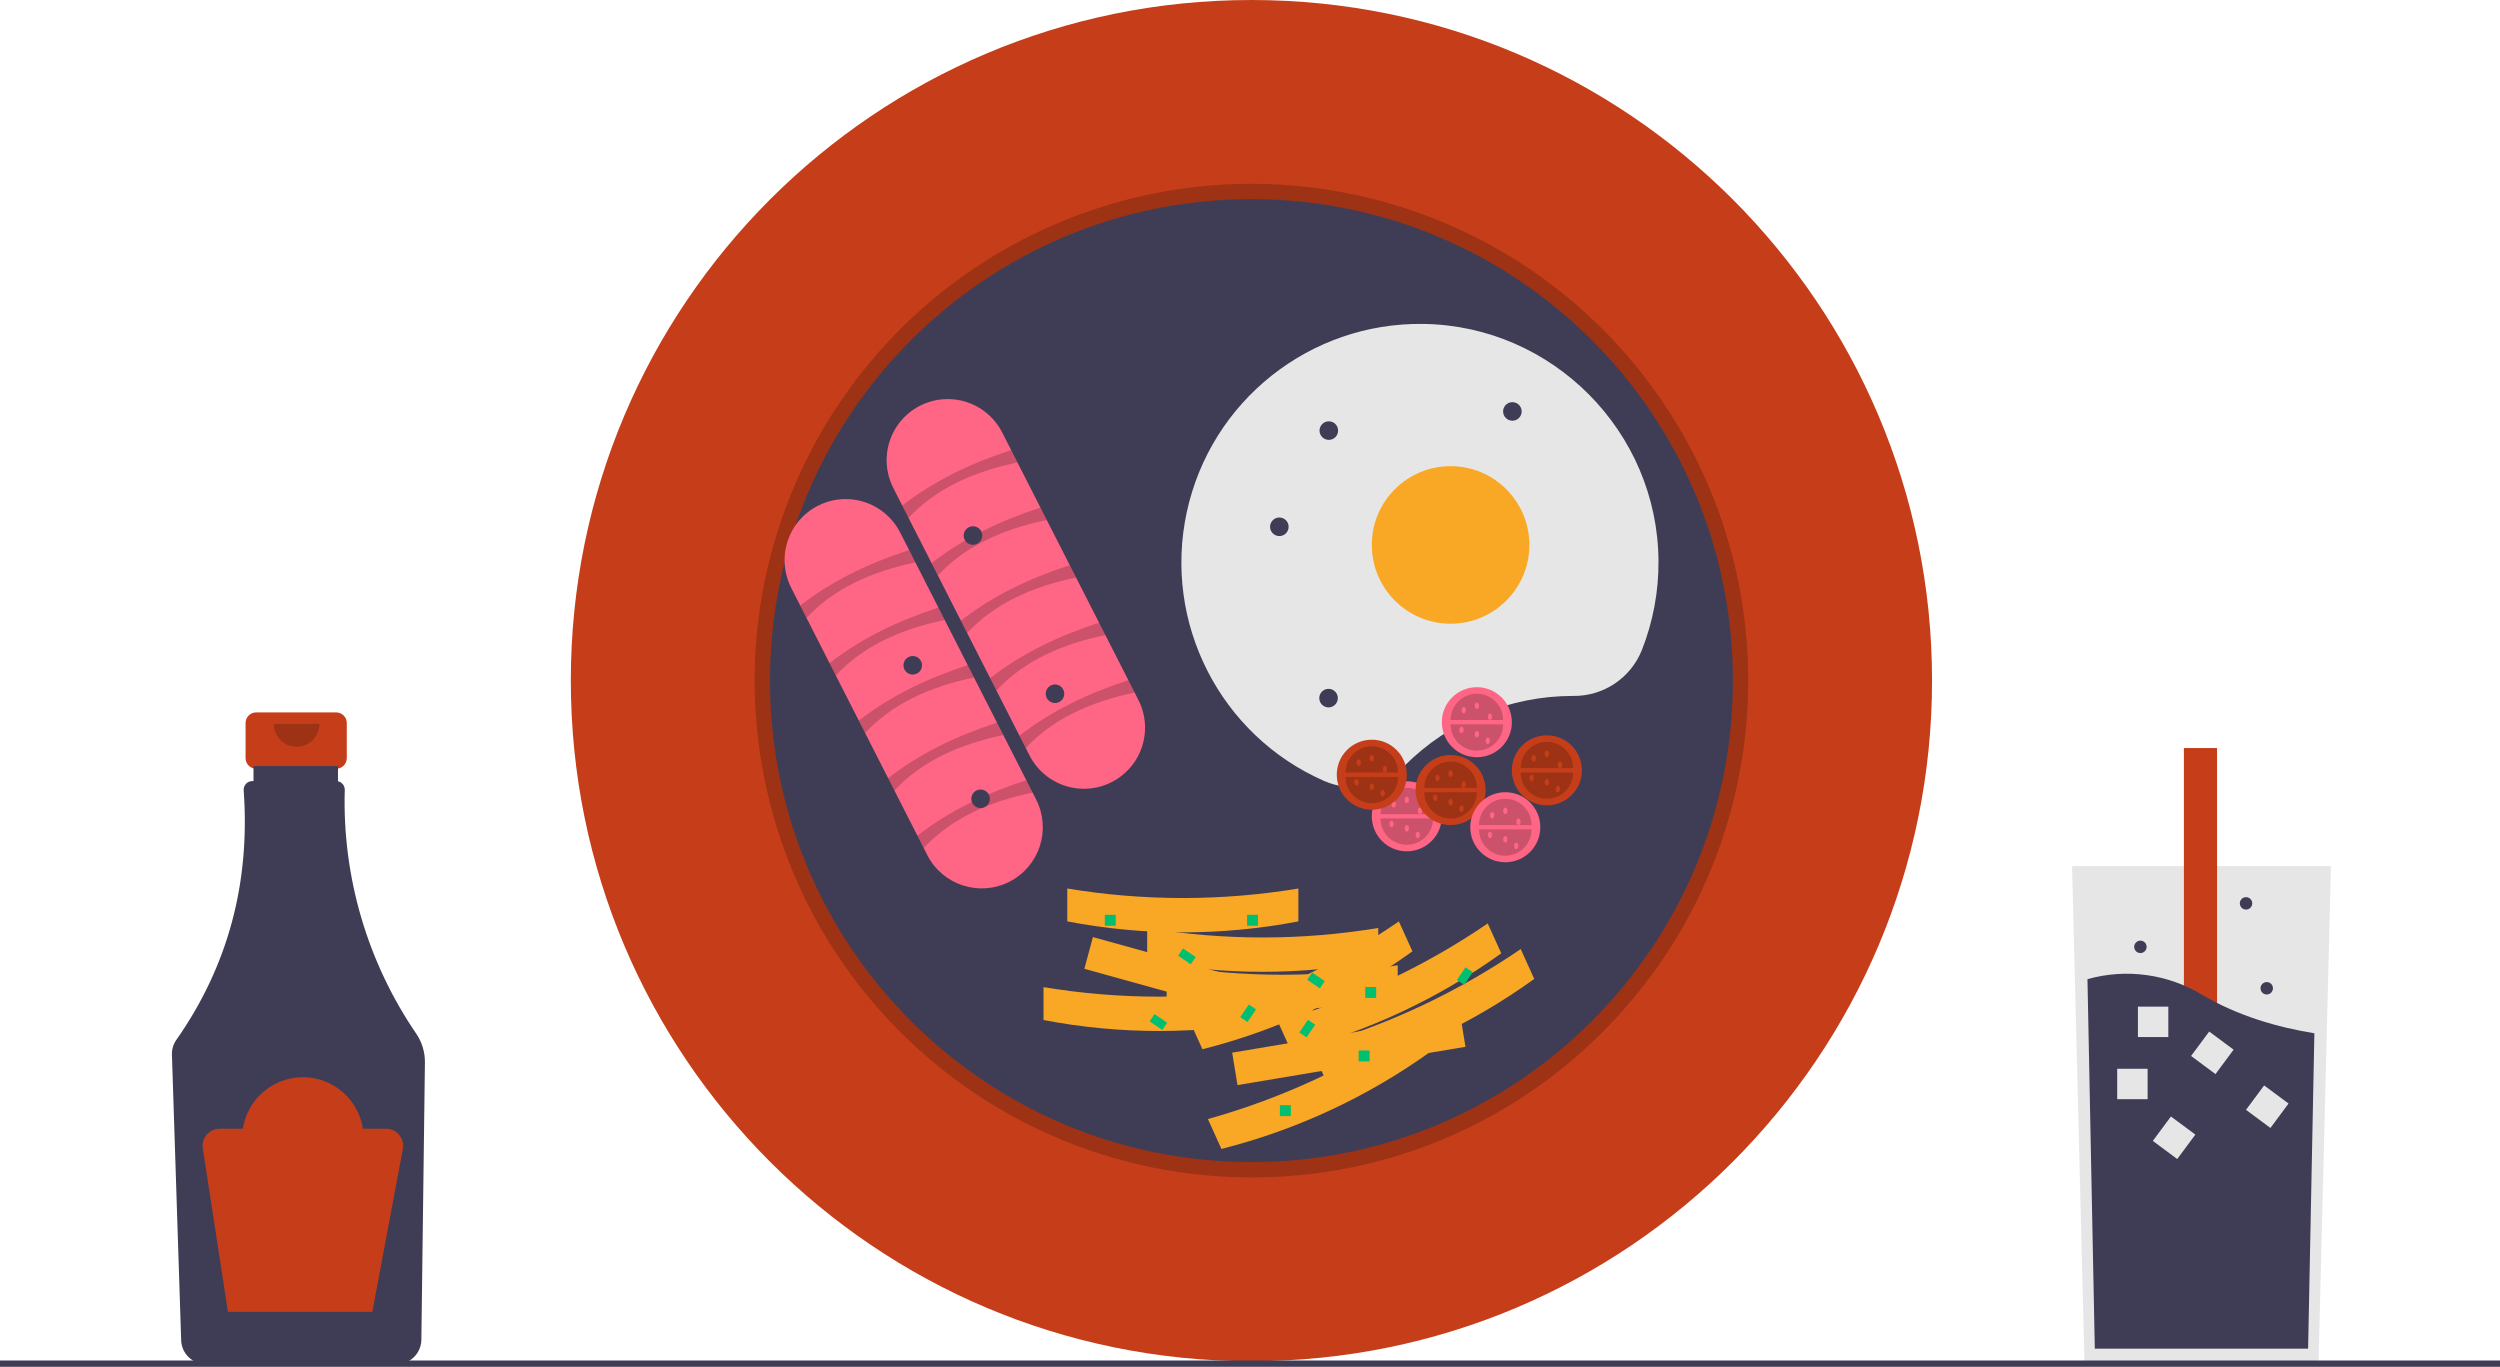
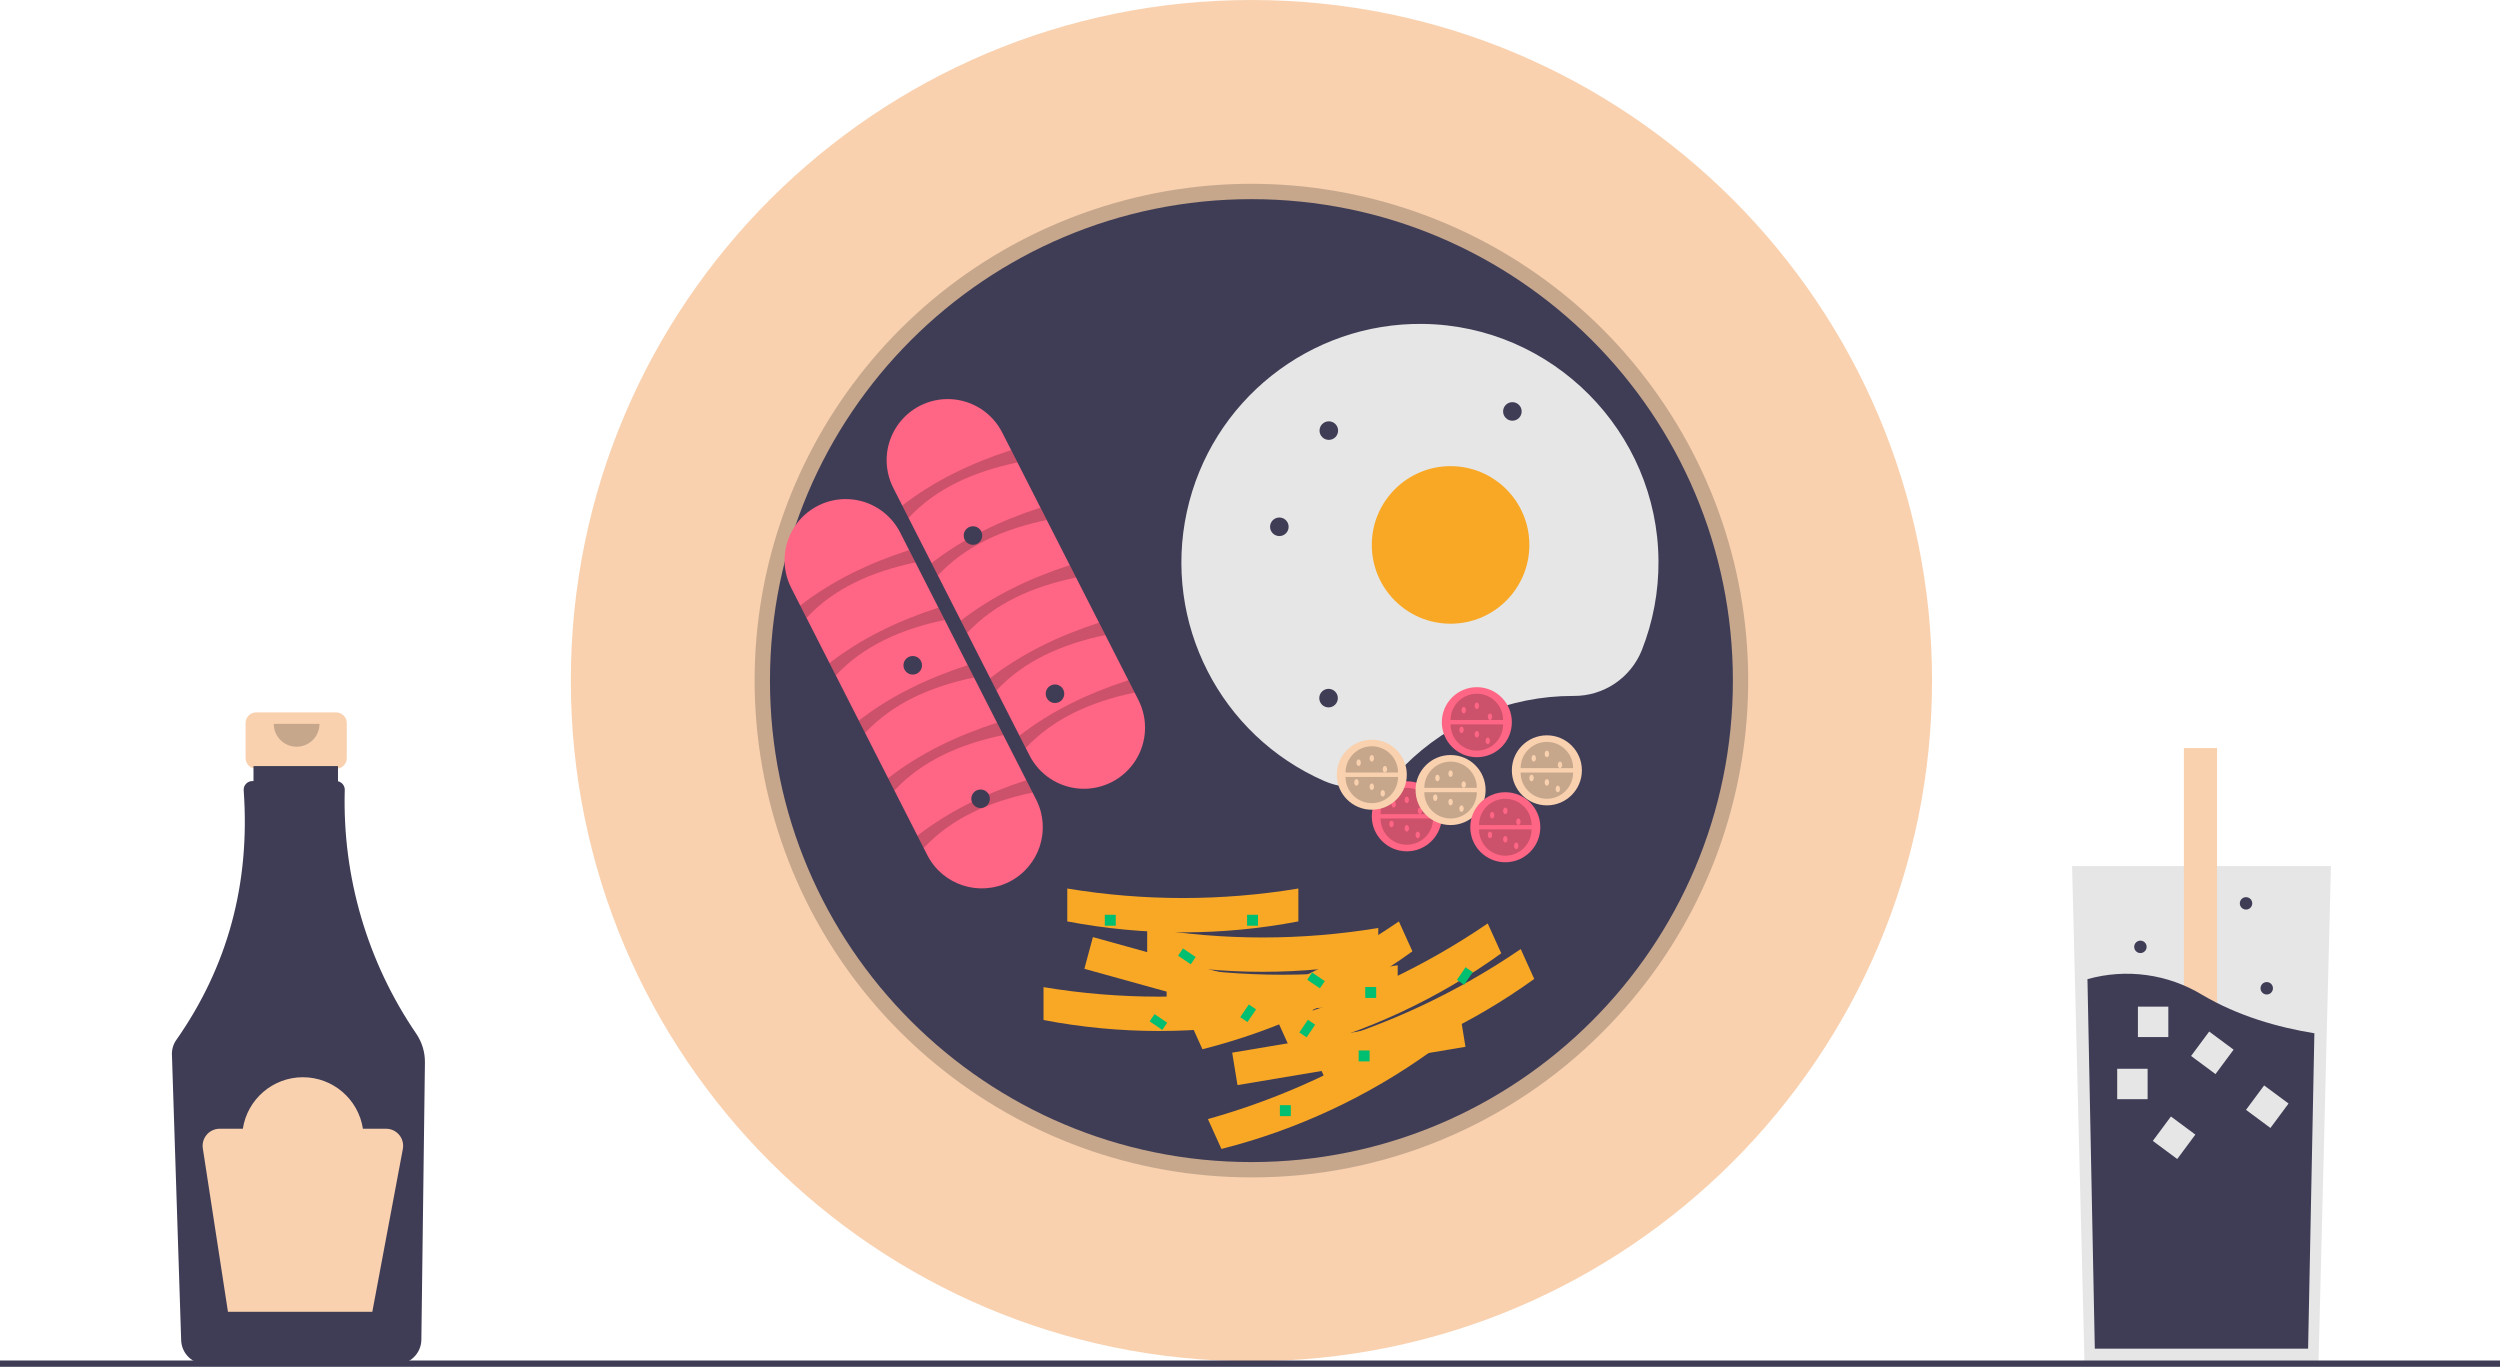
<svg xmlns="http://www.w3.org/2000/svg" width="888" height="485.489" viewBox="0 0 888 485.489" role="img" artist="Katerina Limpitsouni" source="https://undraw.co/">
-   <path d="M275.412,460.3H246.993a3.768,3.768,0,0,0-3.768,3.768v12.474a3.768,3.768,0,0,0,3.768,3.768h4.709V499h19V480.31h4.709a3.768,3.768,0,0,0,3.768-3.768V464.068A3.768,3.768,0,0,0,275.412,460.3Z" transform="translate(-156 -207.2555)" fill="#c63e19" />
+   <path d="M275.412,460.3H246.993a3.768,3.768,0,0,0-3.768,3.768v12.474a3.768,3.768,0,0,0,3.768,3.768h4.709V499h19V480.31h4.709a3.768,3.768,0,0,0,3.768-3.768V464.068A3.768,3.768,0,0,0,275.412,460.3Z" transform="translate(-156 -207.2555)" fill="#f9d1af" />
  <path d="M303.877,574.461a146.105,146.105,0,0,1-25.418-86.624,3.081,3.081,0,0,0-2.405-3.075V479.372H246.039v5.315h-.414a3.08,3.08,0,0,0-3.067,3.308q3.547,49.442-23.954,88.677a8.487,8.487,0,0,0-1.536,5.144l3.282,101.518a8.788,8.788,0,0,0,8.713,8.482h67.887a8.791,8.791,0,0,0,8.718-8.632l1.265-98.566A17.789,17.789,0,0,0,303.877,574.461Z" transform="translate(-156 -207.2555)" fill="#3f3d56" />
  <path d="M269.488,464.365a8.129,8.129,0,0,1-16.258,0" transform="translate(-156 -207.2555)" opacity="0.2" />
-   <path d="M293.13,608.182h-8.221a21.576,21.576,0,0,0-42.649,0h-8.221a6.067,6.067,0,0,0-5.996,6.989l8.929,58.041h51.274l10.846-57.846A6.067,6.067,0,0,0,293.13,608.182Z" transform="translate(-156 -207.2555)" fill="#c63e19" />
+   <path d="M293.13,608.182h-8.221a21.576,21.576,0,0,0-42.649,0h-8.221a6.067,6.067,0,0,0-5.996,6.989l8.929,58.041h51.274l10.846-57.846A6.067,6.067,0,0,0,293.13,608.182Z" transform="translate(-156 -207.2555)" fill="#f9d1af" />
  <polygon points="827.952 307.634 825.98 386.448 823.538 484.181 740.414 484.181 737.552 369.675 736 307.634 827.952 307.634" fill="#e6e6e6" />
-   <rect x="775.723" y="265.704" width="11.77" height="155.95" fill="#c63e19" />
+   <rect x="775.723" y="265.704" width="11.77" height="155.95" fill="#f9d1af" />
  <path d="M978.067,574.275l-2.226,112.02H900.074l-2.608-131.244a51.634,51.634,0,0,1,40.827,5.615C950.952,568.154,965.173,572.184,978.067,574.275Z" transform="translate(-156 -207.2555)" fill="#3f3d56" />
  <rect x="752.031" y="379.63" width="10.8" height="10.8" fill="#e6e6e6" />
  <rect x="759.387" y="357.562" width="10.8" height="10.8" fill="#e6e6e6" />
  <rect x="936.424" y="575.816" width="10.8" height="10.8" transform="translate(375.5752 -653.9211) rotate(36.56259)" fill="#e6e6e6" />
  <rect x="955.937" y="594.951" width="10.8" height="10.8" transform="translate(390.8143 -661.7792) rotate(36.56259)" fill="#e6e6e6" />
  <rect x="922.834" y="605.986" width="10.8" height="10.8" transform="translate(390.873 -639.8885) rotate(36.56259)" fill="#e6e6e6" />
  <circle cx="805.148" cy="351.035" r="2.207" fill="#3f3d56" />
  <circle cx="760.275" cy="336.323" r="2.207" fill="#3f3d56" />
  <circle cx="797.792" cy="320.875" r="2.207" fill="#3f3d56" />
-   <circle cx="444.508" cy="241.754" r="241.754" fill="#c63e19" />
+   <circle cx="444.508" cy="241.754" r="241.754" fill="#f9d1af" />
  <path d="M600.508,625.467a176.456,176.456,0,1,1,124.774-51.683A175.304,175.304,0,0,1,600.508,625.467Zm0-342.031c-91.298,0-165.574,74.276-165.574,165.574,0,91.298,74.276,165.574,165.574,165.574,91.298,0,165.574-74.277,165.574-165.574C766.082,357.711,691.806,283.435,600.508,283.435Z" transform="translate(-156 -207.2555)" opacity="0.2" />
  <circle cx="444.508" cy="241.754" r="171.016" fill="#3f3d56" />
  <path d="M473.327,380.627a21.704,21.704,0,1,1,38.681-19.698l48.316,94.878a21.704,21.704,0,1,1-38.681,19.698Z" transform="translate(-156 -207.2555)" fill="#ff6584" />
  <path d="M478.717,391.21l-2.23-4.379c11.129-8.647,24.198-15.007,38.681-19.698l2.23,4.379C501.722,374.776,488.386,380.817,478.717,391.21Z" transform="translate(-156 -207.2555)" opacity="0.2" />
  <path d="M489.123,411.645l-2.23-4.379c11.129-8.647,24.198-15.007,38.681-19.698l2.23,4.379C512.129,395.211,498.793,401.252,489.123,411.645Z" transform="translate(-156 -207.2555)" opacity="0.2" />
  <path d="M499.53,432.081l-2.23-4.379c11.129-8.647,24.198-15.007,38.681-19.698l2.23,4.379C522.535,415.647,509.199,421.688,499.53,432.081Z" transform="translate(-156 -207.2555)" opacity="0.2" />
  <path d="M509.936,452.516l-2.23-4.379c11.129-8.647,24.198-15.007,38.681-19.698l2.23,4.379C532.942,436.082,519.606,442.123,509.936,452.516Z" transform="translate(-156 -207.2555)" opacity="0.2" />
  <path d="M520.343,472.951l-2.23-4.379c11.129-8.647,24.198-15.007,38.681-19.698l2.23,4.379C543.349,456.517,530.013,462.558,520.343,472.951Z" transform="translate(-156 -207.2555)" opacity="0.2" />
  <path d="M437.079,416.146a21.704,21.704,0,1,1,38.681-19.698l48.316,94.878a21.704,21.704,0,0,1-38.681,19.698Z" transform="translate(-156 -207.2555)" fill="#ff6584" />
  <path d="M442.468,426.729l-2.23-4.379c11.129-8.647,24.198-15.007,38.681-19.698l2.23,4.379C465.474,410.295,452.138,416.336,442.468,426.729Z" transform="translate(-156 -207.2555)" opacity="0.2" />
  <path d="M452.875,447.164l-2.23-4.379c11.129-8.647,24.198-15.007,38.681-19.698l2.23,4.379C475.881,430.73,462.544,436.771,452.875,447.164Z" transform="translate(-156 -207.2555)" opacity="0.2" />
  <path d="M463.281,467.6l-2.23-4.379c11.129-8.647,24.198-15.007,38.681-19.698l2.23,4.379C486.287,451.166,472.951,457.207,463.281,467.6Z" transform="translate(-156 -207.2555)" opacity="0.2" />
  <path d="M473.688,488.035l-2.23-4.379c11.129-8.647,24.198-15.007,38.681-19.698l2.23,4.379C496.694,471.601,483.358,477.642,473.688,488.035Z" transform="translate(-156 -207.2555)" opacity="0.2" />
  <path d="M484.095,508.47l-2.23-4.379c11.129-8.647,24.198-15.007,38.681-19.698l2.23,4.379C507.1,492.036,493.764,498.077,484.095,508.47Z" transform="translate(-156 -207.2555)" opacity="0.2" />
  <path d="M714.778,454.451l.153 0a25.888,25.888,0,0,0,24.239-16.236,84.503,84.503,0,0,0,5.923-31.694c-.271-45.911-37.622-83.575-83.529-84.21a84.744,84.744,0,0,0-35.277,162.32,25.667,25.667,0,0,0,28.506-5.286A84.458,84.458,0,0,1,714.778,454.451Z" transform="translate(-156 -207.2555)" fill="#e6e6e6" />
  <circle cx="515.246" cy="193.559" r="27.984" fill="#f9a825" />
  <circle cx="454.426" cy="187.115" r="3.297" fill="#3f3d56" />
  <circle cx="345.598" cy="190.225" r="3.297" fill="#3f3d56" />
  <circle cx="471.996" cy="152.949" r="3.297" fill="#3f3d56" />
  <circle cx="471.902" cy="247.973" r="3.297" fill="#3f3d56" />
  <circle cx="537.199" cy="146.141" r="3.297" fill="#3f3d56" />
  <circle cx="324.207" cy="236.313" r="3.297" fill="#3f3d56" />
  <circle cx="348.305" cy="283.731" r="3.297" fill="#3f3d56" />
  <circle cx="499.7" cy="289.949" r="12.438" fill="#ff6584" />
  <path d="M665.028,497.982a9.328,9.328,0,0,1-18.656,0" transform="translate(-156 -207.2555)" opacity="0.2" />
  <path d="M646.371,496.428a9.328,9.328,0,0,1,18.656,0" transform="translate(-156 -207.2555)" opacity="0.2" />
  <ellipse cx="495.035" cy="285.674" rx="0.777" ry="1.166" fill="#ff6584" />
  <ellipse cx="499.7" cy="284.119" rx="0.777" ry="1.166" fill="#ff6584" />
  <ellipse cx="499.7" cy="294.225" rx="0.777" ry="1.166" fill="#ff6584" />
  <ellipse cx="504.364" cy="288.006" rx="0.777" ry="1.166" fill="#ff6584" />
  <ellipse cx="503.586" cy="296.557" rx="0.777" ry="1.166" fill="#ff6584" />
  <ellipse cx="494.258" cy="292.67" rx="0.777" ry="1.166" fill="#ff6584" />
  <circle cx="524.575" cy="256.524" r="12.438" fill="#ff6584" />
  <path d="M689.903,464.556a9.328,9.328,0,0,1-18.656,0" transform="translate(-156 -207.2555)" opacity="0.2" />
  <path d="M671.246,463.002a9.328,9.328,0,0,1,18.656,0" transform="translate(-156 -207.2555)" opacity="0.2" />
  <ellipse cx="519.91" cy="252.248" rx="0.777" ry="1.166" fill="#ff6584" />
  <ellipse cx="524.575" cy="250.693" rx="0.777" ry="1.166" fill="#ff6584" />
  <ellipse cx="524.575" cy="260.799" rx="0.777" ry="1.166" fill="#ff6584" />
  <ellipse cx="529.239" cy="254.58" rx="0.777" ry="1.166" fill="#ff6584" />
  <ellipse cx="528.461" cy="263.131" rx="0.777" ry="1.166" fill="#ff6584" />
  <ellipse cx="519.133" cy="259.244" rx="0.777" ry="1.166" fill="#ff6584" />
-   <circle cx="549.45" cy="273.625" r="12.438" fill="#c63e19" />
+   <circle cx="549.45" cy="273.625" r="12.438" fill="#f9d1af" />
  <path d="M714.778,481.658a9.328,9.328,0,0,1-18.656,0" transform="translate(-156 -207.2555)" opacity="0.2" />
  <path d="M696.121,480.103a9.328,9.328,0,0,1,18.656,0" transform="translate(-156 -207.2555)" opacity="0.2" />
-   <ellipse cx="544.785" cy="269.35" rx="0.777" ry="1.166" fill="#c63e19" />
-   <ellipse cx="549.45" cy="267.795" rx="0.777" ry="1.166" fill="#c63e19" />
-   <ellipse cx="549.45" cy="277.901" rx="0.777" ry="1.166" fill="#c63e19" />
-   <ellipse cx="554.114" cy="271.682" rx="0.777" ry="1.166" fill="#c63e19" />
-   <ellipse cx="553.336" cy="280.233" rx="0.777" ry="1.166" fill="#c63e19" />
-   <ellipse cx="544.008" cy="276.346" rx="0.777" ry="1.166" fill="#c63e19" />
-   <circle cx="487.262" cy="275.18" r="12.438" fill="#c63e19" />
+   <ellipse cx="544.785" cy="269.35" rx="0.777" ry="1.166" fill="#f9d1af" />
+   <ellipse cx="549.45" cy="267.795" rx="0.777" ry="1.166" fill="#f9d1af" />
+   <ellipse cx="549.45" cy="277.901" rx="0.777" ry="1.166" fill="#f9d1af" />
+   <ellipse cx="554.114" cy="271.682" rx="0.777" ry="1.166" fill="#f9d1af" />
+   <ellipse cx="553.336" cy="280.233" rx="0.777" ry="1.166" fill="#f9d1af" />
+   <ellipse cx="544.008" cy="276.346" rx="0.777" ry="1.166" fill="#f9d1af" />
+   <circle cx="487.262" cy="275.18" r="12.438" fill="#f9d1af" />
  <path d="M652.59,483.213a9.328,9.328,0,0,1-18.656,0" transform="translate(-156 -207.2555)" opacity="0.2" />
  <path d="M633.934,481.658a9.328,9.328,0,0,1,18.656,0" transform="translate(-156 -207.2555)" opacity="0.2" />
-   <ellipse cx="482.598" cy="270.904" rx="0.777" ry="1.166" fill="#c63e19" />
-   <ellipse cx="487.262" cy="269.35" rx="0.777" ry="1.166" fill="#c63e19" />
-   <ellipse cx="487.262" cy="279.455" rx="0.777" ry="1.166" fill="#c63e19" />
-   <ellipse cx="491.926" cy="273.236" rx="0.777" ry="1.166" fill="#c63e19" />
-   <ellipse cx="491.149" cy="281.787" rx="0.777" ry="1.166" fill="#c63e19" />
-   <ellipse cx="481.821" cy="277.901" rx="0.777" ry="1.166" fill="#c63e19" />
-   <circle cx="515.246" cy="280.621" r="12.438" fill="#c63e19" />
+   <ellipse cx="482.598" cy="270.904" rx="0.777" ry="1.166" fill="#f9d1af" />
+   <ellipse cx="487.262" cy="269.35" rx="0.777" ry="1.166" fill="#f9d1af" />
+   <ellipse cx="487.262" cy="279.455" rx="0.777" ry="1.166" fill="#f9d1af" />
+   <ellipse cx="491.926" cy="273.236" rx="0.777" ry="1.166" fill="#f9d1af" />
+   <ellipse cx="491.149" cy="281.787" rx="0.777" ry="1.166" fill="#f9d1af" />
+   <ellipse cx="481.821" cy="277.901" rx="0.777" ry="1.166" fill="#f9d1af" />
+   <circle cx="515.246" cy="280.621" r="12.438" fill="#f9d1af" />
  <path d="M680.575,488.654a9.328,9.328,0,1,1-18.656,0" transform="translate(-156 -207.2555)" opacity="0.2" />
  <path d="M661.918,487.099a9.328,9.328,0,1,1,18.656,0" transform="translate(-156 -207.2555)" opacity="0.2" />
-   <ellipse cx="510.582" cy="276.346" rx="0.777" ry="1.166" fill="#c63e19" />
-   <ellipse cx="515.246" cy="274.791" rx="0.777" ry="1.166" fill="#c63e19" />
-   <ellipse cx="515.246" cy="284.897" rx="0.777" ry="1.166" fill="#c63e19" />
-   <ellipse cx="519.91" cy="278.678" rx="0.777" ry="1.166" fill="#c63e19" />
-   <ellipse cx="519.133" cy="287.229" rx="0.777" ry="1.166" fill="#c63e19" />
-   <ellipse cx="509.805" cy="283.342" rx="0.777" ry="1.166" fill="#c63e19" />
+   <ellipse cx="510.582" cy="276.346" rx="0.777" ry="1.166" fill="#f9d1af" />
+   <ellipse cx="515.246" cy="274.791" rx="0.777" ry="1.166" fill="#f9d1af" />
+   <ellipse cx="515.246" cy="284.897" rx="0.777" ry="1.166" fill="#f9d1af" />
+   <ellipse cx="519.91" cy="278.678" rx="0.777" ry="1.166" fill="#f9d1af" />
+   <ellipse cx="519.133" cy="287.229" rx="0.777" ry="1.166" fill="#f9d1af" />
+   <ellipse cx="509.805" cy="283.342" rx="0.777" ry="1.166" fill="#f9d1af" />
  <circle cx="534.68" cy="293.836" r="12.438" fill="#ff6584" />
  <path d="M700.008,501.869a9.328,9.328,0,1,1-18.656,0" transform="translate(-156 -207.2555)" opacity="0.2" />
  <path d="M681.352,500.314a9.328,9.328,0,1,1,18.656,0" transform="translate(-156 -207.2555)" opacity="0.2" />
  <ellipse cx="530.016" cy="289.561" rx="0.777" ry="1.166" fill="#ff6584" />
  <ellipse cx="534.68" cy="288.006" rx="0.777" ry="1.166" fill="#ff6584" />
  <ellipse cx="534.68" cy="298.111" rx="0.777" ry="1.166" fill="#ff6584" />
  <ellipse cx="539.344" cy="291.893" rx="0.777" ry="1.166" fill="#ff6584" />
  <ellipse cx="538.567" cy="300.443" rx="0.777" ry="1.166" fill="#ff6584" />
  <ellipse cx="529.239" cy="296.557" rx="0.777" ry="1.166" fill="#ff6584" />
  <circle cx="374.734" cy="246.418" r="3.297" fill="#3f3d56" />
  <polygon points="464.345 366.08 385.17 344.123 388.203 332.857 467.378 354.815 464.345 366.08" fill="#f9a825" />
  <path d="M608.738,569.57a218.268,218.268,0,0,1-82.078,0V557.892a250.991,250.991,0,0,0,82.078,0Z" transform="translate(-156 -207.2555)" fill="#f9a825" />
  <path d="M617.176,534.536a218.268,218.268,0,0,1-82.078,0V522.857a250.992,250.992,0,0,0,82.078,0Z" transform="translate(-156 -207.2555)" fill="#f9a825" />
  <path d="M645.558,548.549a218.268,218.268,0,0,1-82.078,0v-11.678a250.992,250.992,0,0,0,82.078,0Z" transform="translate(-156 -207.2555)" fill="#f9a825" />
  <path d="M652.462,561.785a218.268,218.268,0,0,1-82.078,0v-11.678a250.992,250.992,0,0,0,82.078,0Z" transform="translate(-156 -207.2555)" fill="#f9a825" />
  <polygon points="520.531 371.824 439.554 385.426 437.676 373.904 518.652 360.302 520.531 371.824" fill="#f9a825" />
  <path d="M664.435,580.577a219.97,219.97,0,0,1-74.58,34.784l-4.804-10.612a252.954,252.954,0,0,0,74.58-34.784Z" transform="translate(-156 -207.2555)" fill="#f9a825" />
  <path d="M657.689,545.166a219.97,219.97,0,0,1-74.58,34.784l-4.804-10.612a252.954,252.954,0,0,0,74.58-34.784Z" transform="translate(-156 -207.2555)" fill="#f9a825" />
  <path d="M689.243,545.872a219.97,219.97,0,0,1-74.58,34.784l-4.804-10.612a252.955,252.955,0,0,0,74.58-34.784Z" transform="translate(-156 -207.2555)" fill="#f9a825" />
  <path d="M700.962,554.972a219.97,219.97,0,0,1-74.58,34.784L621.577,579.145a252.954,252.954,0,0,0,74.58-34.784Z" transform="translate(-156 -207.2555)" fill="#f9a825" />
  <rect x="442.953" y="324.93" width="3.887" height="3.887" fill="#00bf71" />
  <rect x="454.614" y="392.559" width="3.887" height="3.887" fill="#00bf71" />
  <rect x="392.426" y="324.93" width="3.887" height="3.887" fill="#00bf71" />
  <rect x="482.598" y="373.125" width="3.887" height="3.887" fill="#00bf71" />
  <rect x="484.93" y="350.582" width="3.887" height="3.887" fill="#00bf71" />
  <rect x="574.856" y="545.4" width="5.441" height="3.109" transform="translate(250.708 -437.1907) rotate(34.15572)" fill="#00bf71" />
  <rect x="620.719" y="553.951" width="5.441" height="3.109" transform="translate(263.4195 -461.4654) rotate(34.15572)" fill="#00bf71" />
  <rect x="564.75" y="568.721" width="5.441" height="3.109" transform="translate(262.058 -427.4946) rotate(34.15572)" fill="#00bf71" />
  <rect x="596.621" y="565.611" width="5.441" height="3.109" transform="translate(1249.177 182.3778) rotate(124.1557)" fill="#00bf71" />
  <rect x="617.61" y="571.053" width="5.441" height="3.109" transform="translate(1286.452 173.5061) rotate(124.1557)" fill="#00bf71" />
  <rect x="673.578" y="552.396" width="5.441" height="3.109" transform="matrix(-0.56144, 0.82751, -0.82751, -0.56144, 1358.406, 98.06043)" fill="#00bf71" />
  <rect y="483.248" width="888" height="2.241" fill="#3f3d56" />
</svg>
